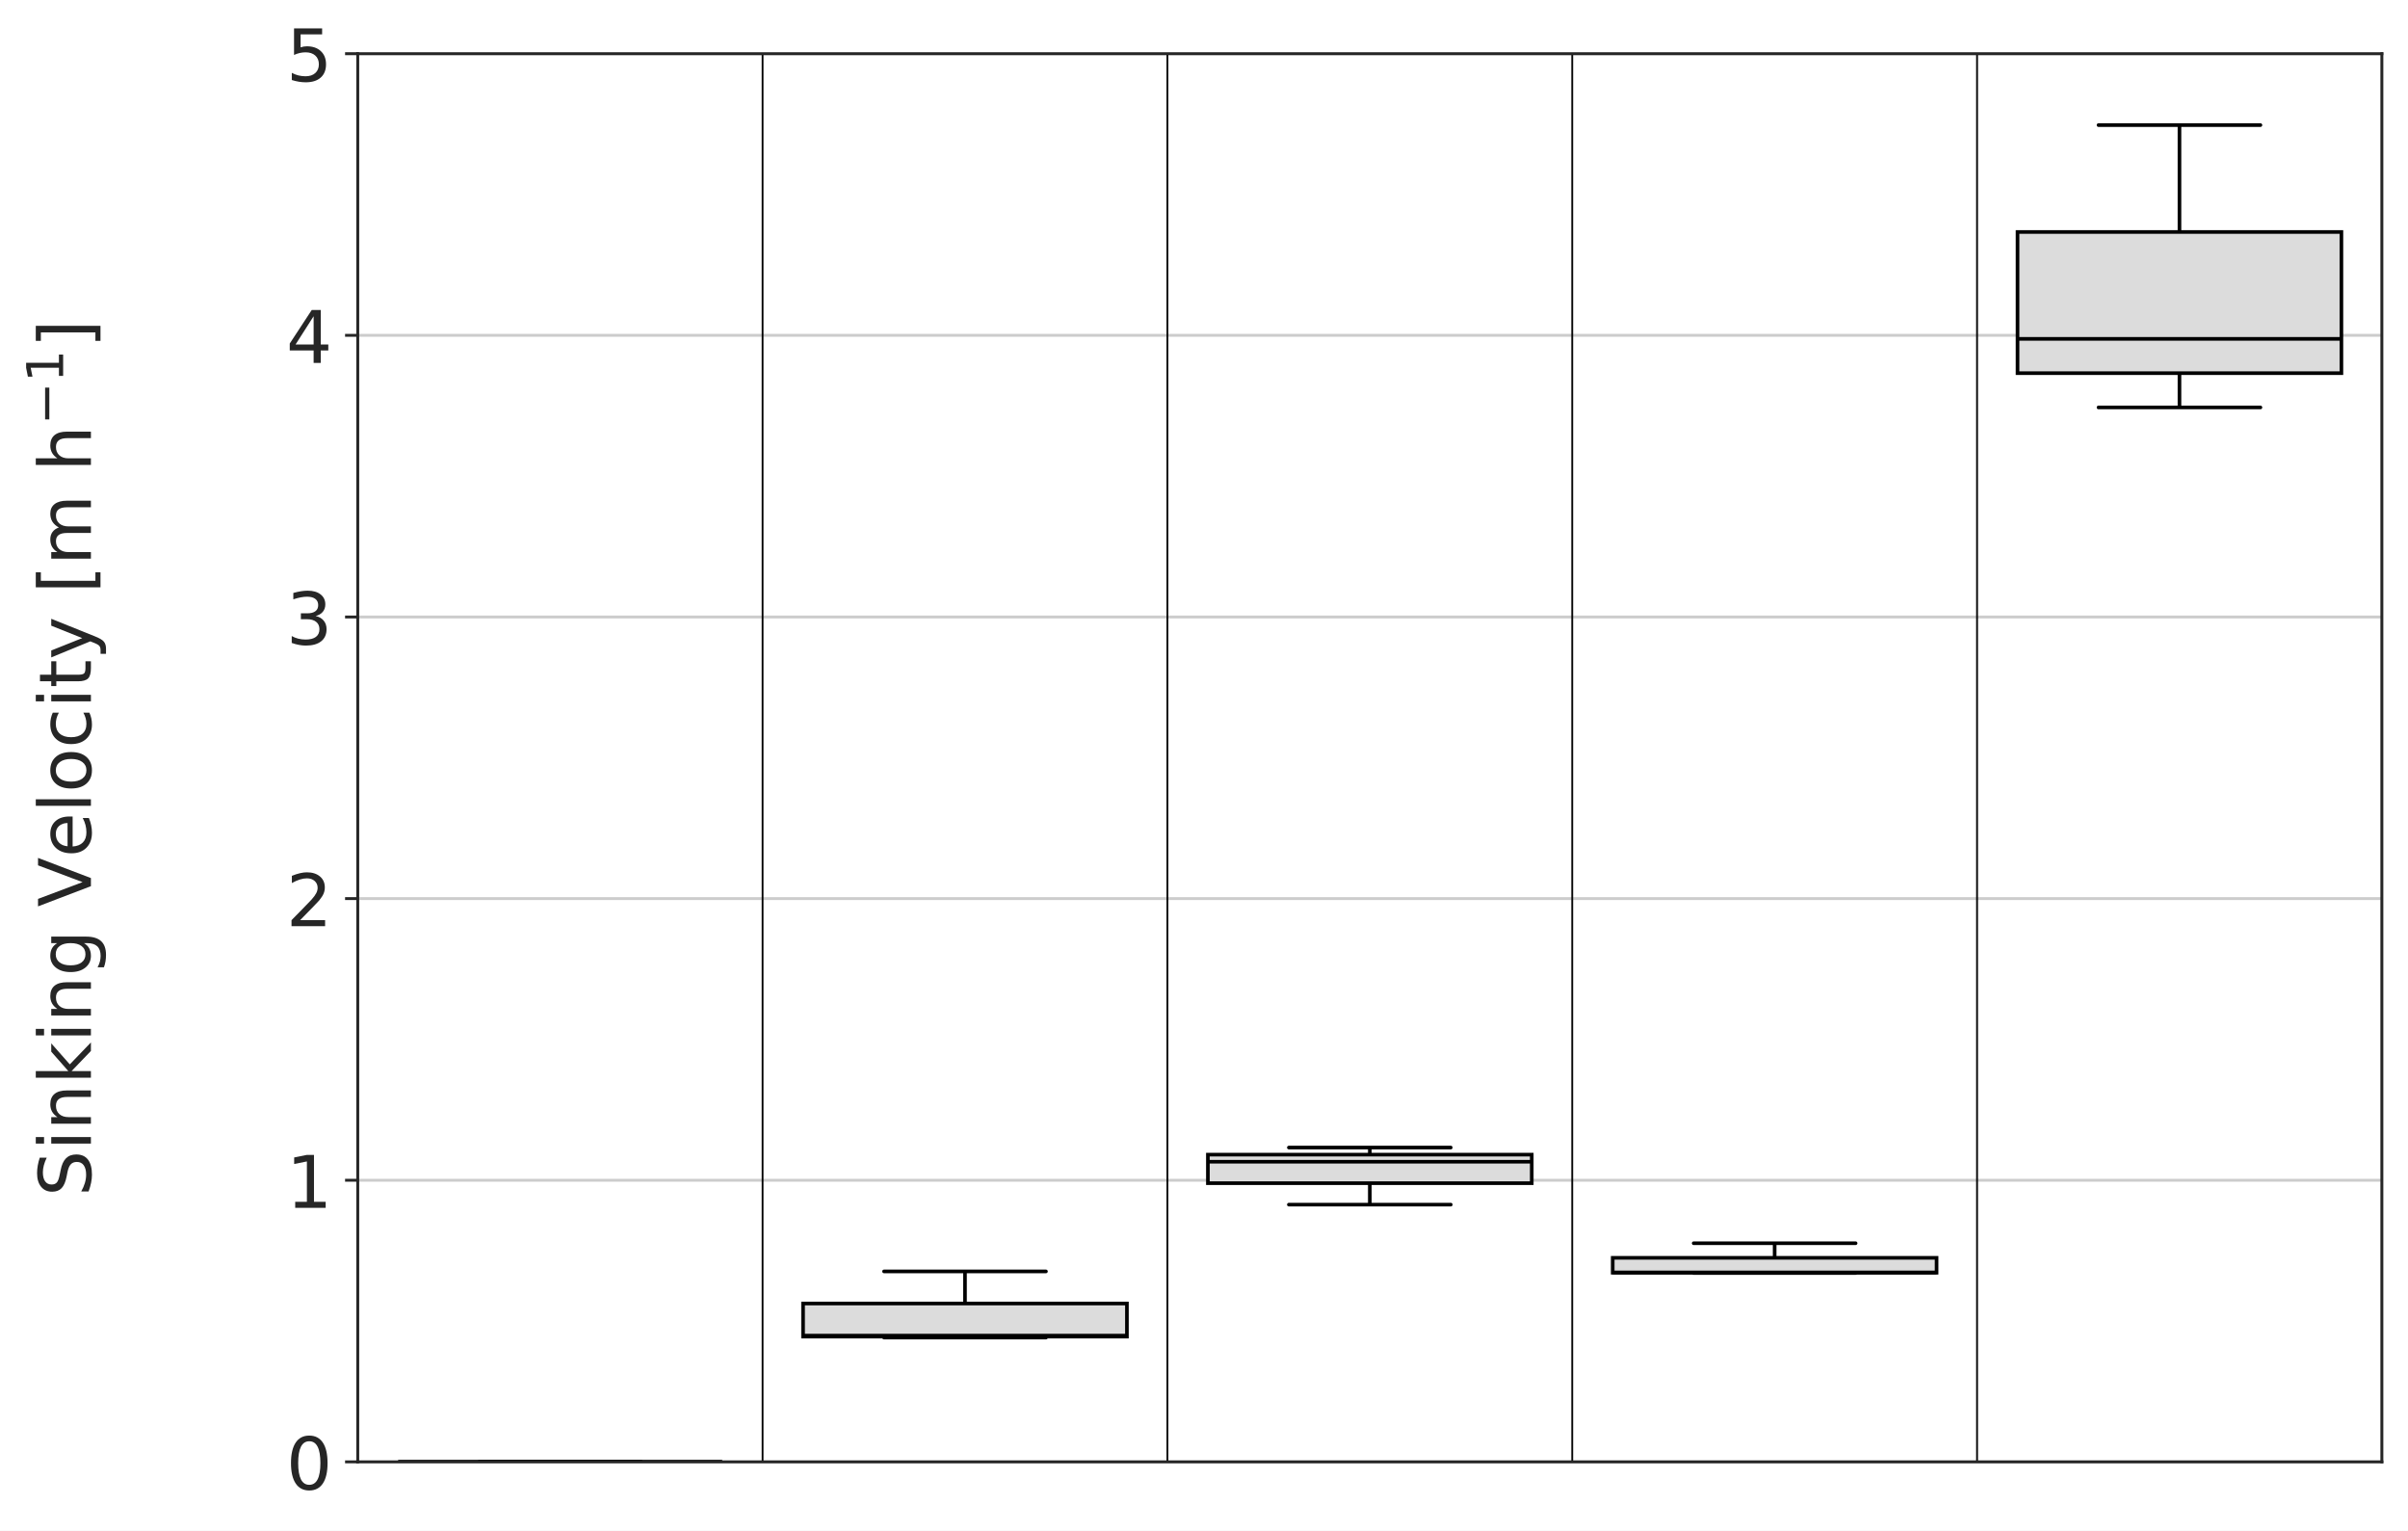
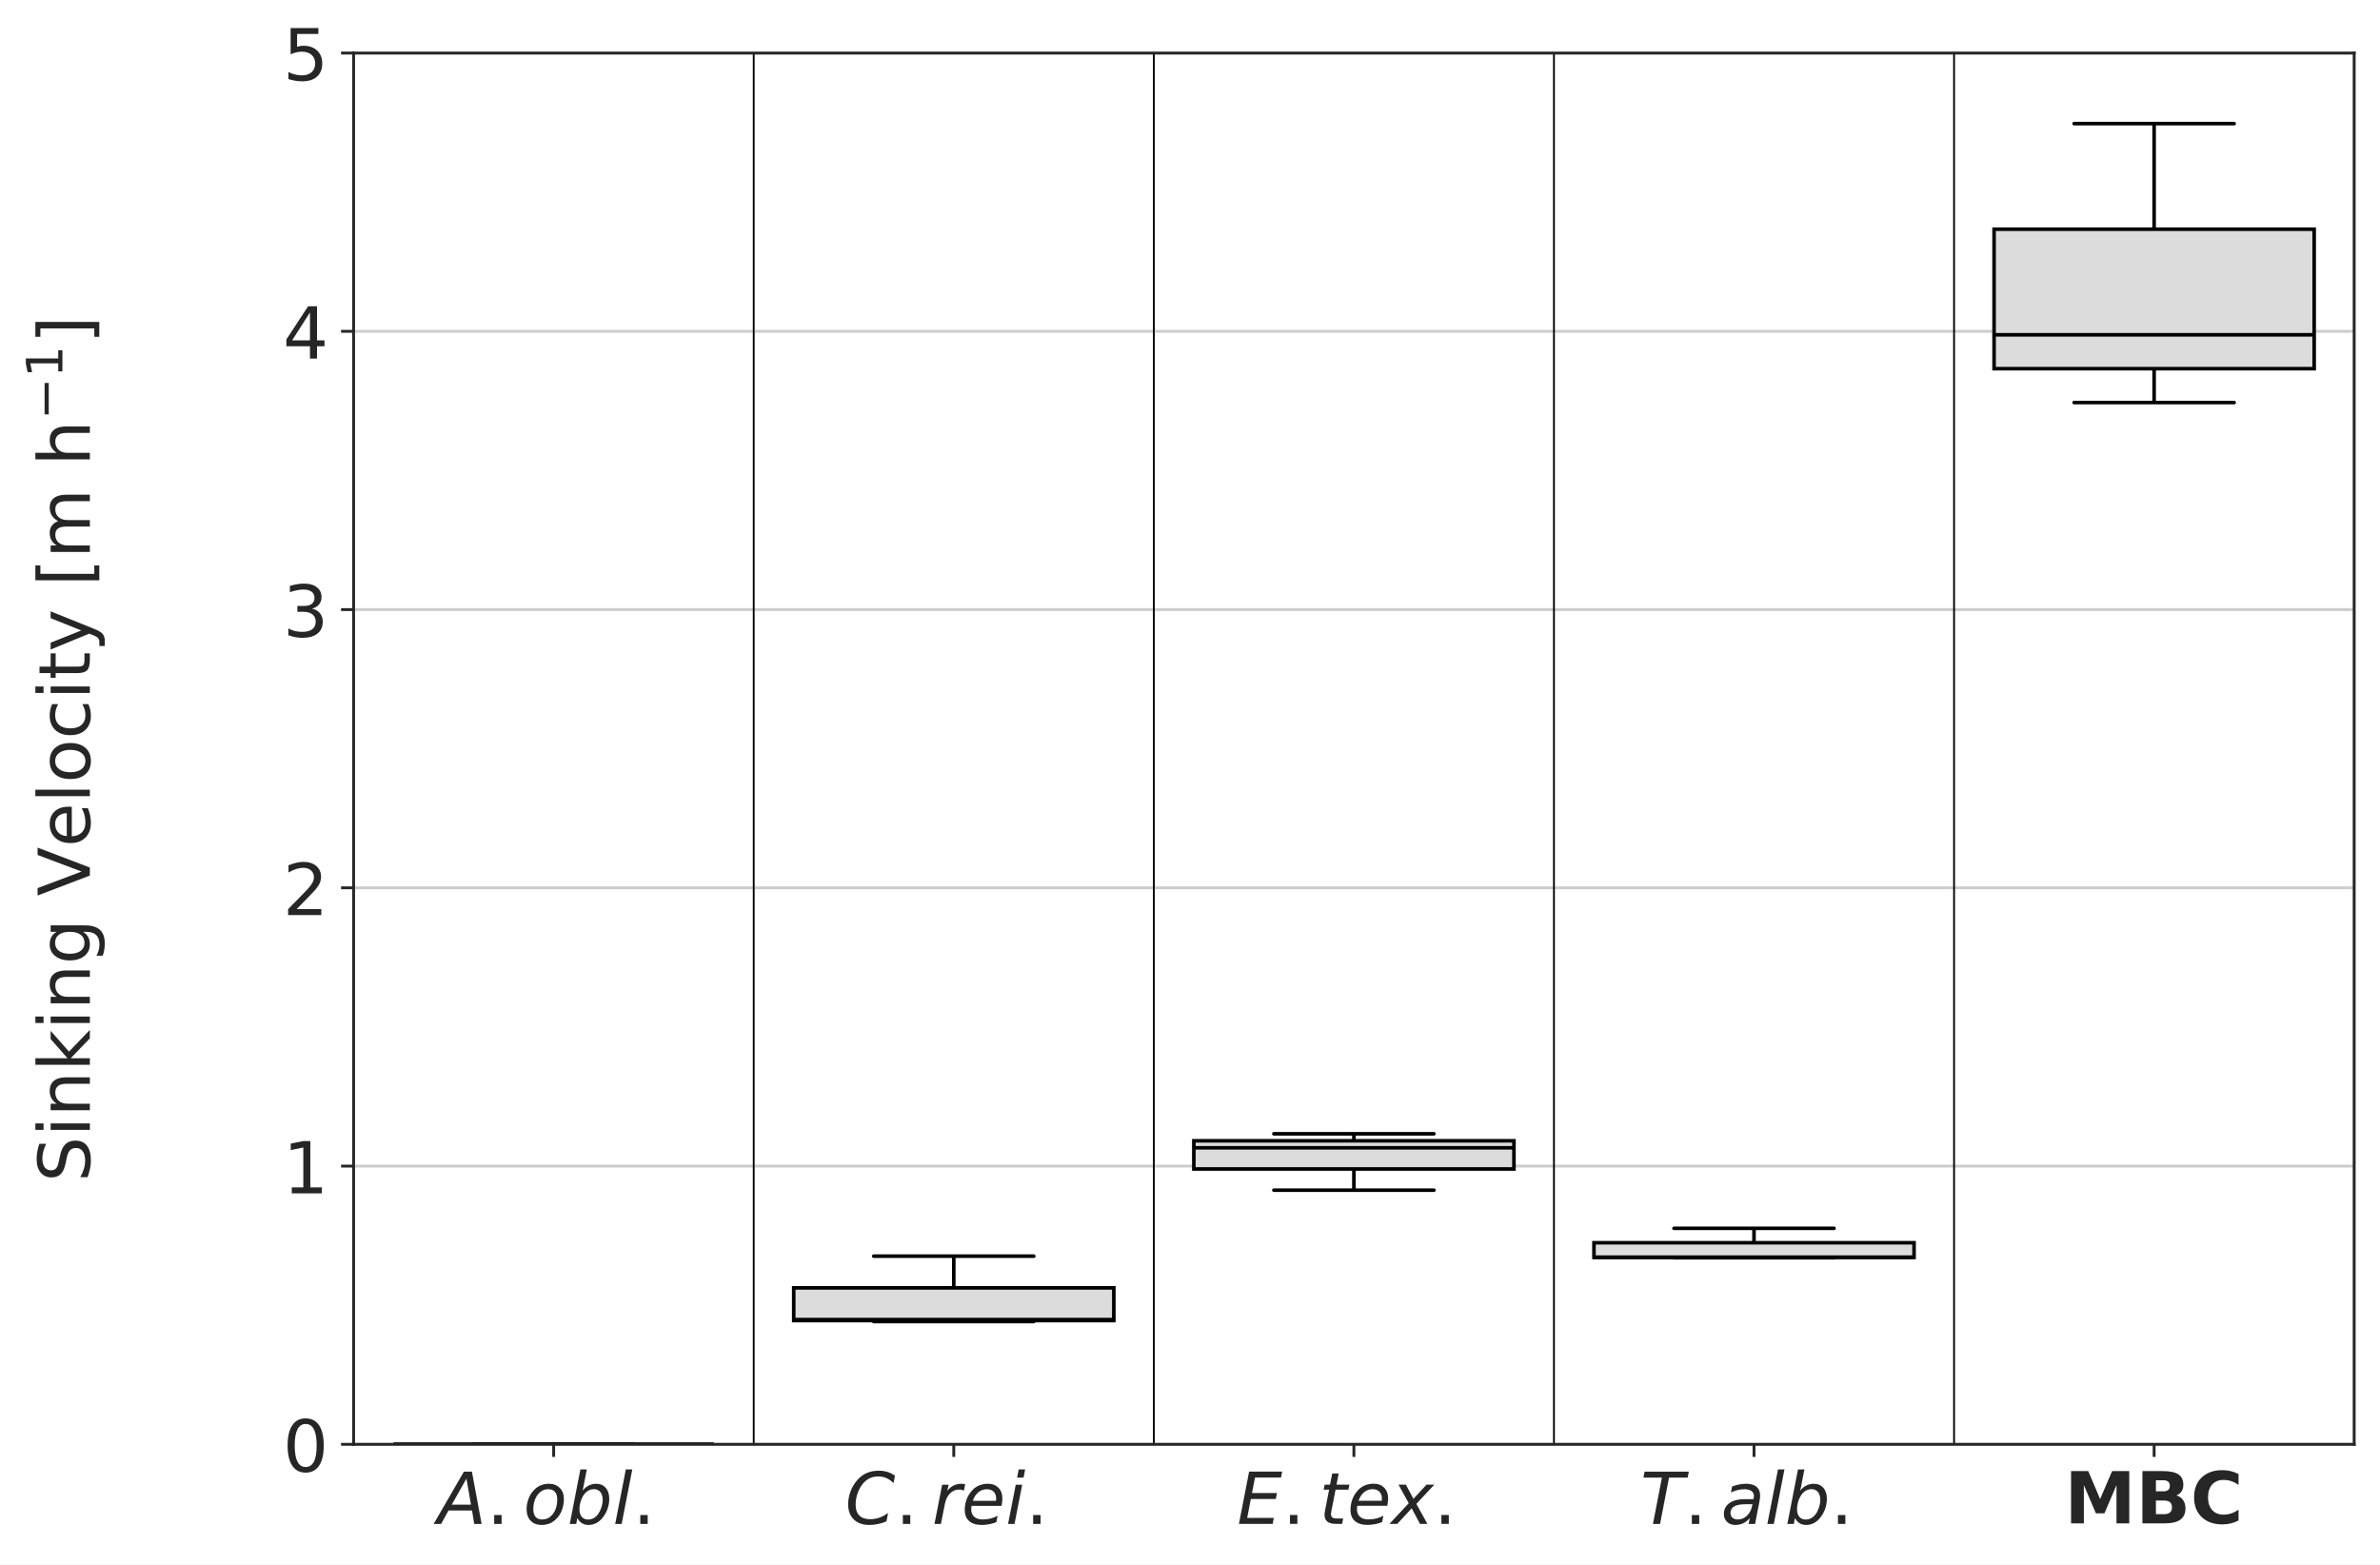
- <svg xmlns="http://www.w3.org/2000/svg" xmlns:xlink="http://www.w3.org/1999/xlink" width="663.825pt" height="421.836pt" viewBox="0 0 663.825 421.836" version="1.1">
+ <svg xmlns="http://www.w3.org/2000/svg" xmlns:xlink="http://www.w3.org/1999/xlink" width="663.825pt" height="436.435pt" viewBox="0 0 663.825 436.435" version="1.1">
  <defs>
    <style type="text/css">*{stroke-linejoin: round; stroke-linecap: butt}</style>
  </defs>
  <g id="figure_1">
    <g id="patch_1">
-       <path d="M 0 421.836  L 663.825 421.836  L 663.825 0  L 0 0  z " style="fill: #ffffff" />
+       <path d="M 0 436.435  L 663.825 436.435  L 663.825 0  L 0 0  z " style="fill: #ffffff" />
    </g>
    <g id="axes_1">
      <g id="patch_2">
        <path d="M 98.625 402.878  L 656.625 402.878  L 656.625 14.798  L 98.625 14.798  z " style="fill: #ffffff" />
      </g>
      <g id="matplotlib.axis_1">
-         <g id="xtick_1" />
-         <g id="xtick_2" />
-         <g id="xtick_3" />
-         <g id="xtick_4" />
-         <g id="xtick_5" />
+         <g id="xtick_1">
+           <g id="line2d_1">
+             <defs>
+               <path id="m4ef306a9b2" d="M 0 0  L 0 3.5  " style="stroke: #262626; stroke-width: 0.8" />
+             </defs>
+             <g>
+               <use xlink:href="#m4ef306a9b2" x="154.425" y="402.878" style="fill: #262626; stroke: #262626; stroke-width: 0.8" />
+             </g>
+           </g>
+           <g id="text_1">
+             <g style="fill: #262626" transform="translate(122.025 425.0753) scale(0.2 -0.2)">
+               <defs>
+                 <path id="DejaVuSans-Oblique-41" d="M 2356 4666  L 3072 4666  L 3938 0  L 3278 0  L 3084 1197  L 984 1197  L 325 0  L -341 0  L 2356 4666  z M 2584 4044  L 1275 1722  L 2988 1722  L 2584 4044  z " transform="scale(0.015625)" />
+                 <path id="DejaVuSans-2e" d="M 684 794  L 1344 794  L 1344 0  L 684 0  L 684 794  z " transform="scale(0.015625)" />
+                 <path id="DejaVuSans-Oblique-6f" d="M 1625 -91  Q 1009 -91 651 289  Q 294 669 294 1325  Q 294 1706 417 2101  Q 541 2497 738 2766  Q 1047 3184 1428 3384  Q 1809 3584 2291 3584  Q 2888 3584 3255 3212  Q 3622 2841 3622 2241  Q 3622 1825 3500 1412  Q 3378 1000 3181 728  Q 2875 309 2494 109  Q 2113 -91 1625 -91  z M 891 1344  Q 891 869 1089 633  Q 1288 397 1691 397  Q 2269 397 2648 901  Q 3028 1406 3028 2181  Q 3028 2634 2825 2865  Q 2622 3097 2228 3097  Q 1903 3097 1650 2945  Q 1397 2794 1197 2484  Q 1050 2253 970 1956  Q 891 1659 891 1344  z " transform="scale(0.015625)" />
+                 <path id="DejaVuSans-Oblique-62" d="M 3169 2138  Q 3169 2591 2961 2847  Q 2753 3103 2388 3103  Q 2122 3103 1889 2973  Q 1656 2844 1484 2597  Q 1303 2338 1198 1995  Q 1094 1653 1094 1313  Q 1094 881 1298 636  Q 1503 391 1863 391  Q 2134 391 2365 517  Q 2597 644 2772 891  Q 2950 1147 3059 1487  Q 3169 1828 3169 2138  z M 1381 2969  Q 1594 3256 1914 3420  Q 2234 3584 2584 3584  Q 3122 3584 3439 3221  Q 3756 2859 3756 2241  Q 3756 1734 3570 1259  Q 3384 784 3041 416  Q 2816 172 2522 40  Q 2228 -91 1906 -91  Q 1566 -91 1316 65  Q 1066 222 909 531  L 806 0  L 231 0  L 1178 4863  L 1753 4863  L 1381 2969  z " transform="scale(0.015625)" />
+                 <path id="DejaVuSans-Oblique-6c" d="M 1172 4863  L 1747 4863  L 800 0  L 225 0  L 1172 4863  z " transform="scale(0.015625)" />
+               </defs>
+               <use xlink:href="#DejaVuSans-Oblique-41" transform="translate(0 0.015625)" />
+               <use xlink:href="#DejaVuSans-2e" transform="translate(68.4082 0.015625)" />
+               <use xlink:href="#DejaVuSans-Oblique-6f" transform="translate(119.6777 0.015625)" />
+               <use xlink:href="#DejaVuSans-Oblique-62" transform="translate(180.8594 0.015625)" />
+               <use xlink:href="#DejaVuSans-Oblique-6c" transform="translate(244.3359 0.015625)" />
+               <use xlink:href="#DejaVuSans-2e" transform="translate(272.1191 0.015625)" />
+             </g>
+           </g>
+         </g>
+         <g id="xtick_2">
+           <g id="line2d_2">
+             <g>
+               <use xlink:href="#m4ef306a9b2" x="266.025" y="402.878" style="fill: #262626; stroke: #262626; stroke-width: 0.8" />
+             </g>
+           </g>
+           <g id="text_2">
+             <g style="fill: #262626" transform="translate(235.725 425.0753) scale(0.2 -0.2)">
+               <defs>
+                 <path id="DejaVuSans-Oblique-43" d="M 4447 4306  L 4319 3641  Q 4019 3944 3683 4091  Q 3347 4238 2956 4238  Q 2422 4238 2017 3981  Q 1613 3725 1319 3200  Q 1131 2863 1032 2486  Q 934 2109 934 1728  Q 934 1091 1264 756  Q 1594 422 2222 422  Q 2656 422 3056 561  Q 3456 700 3834 978  L 3688 231  Q 3316 72 2936 -9  Q 2556 -91 2175 -91  Q 1278 -91 773 396  Q 269 884 269 1753  Q 269 2309 461 2846  Q 653 3384 1013 3828  Q 1394 4300 1883 4525  Q 2372 4750 3022 4750  Q 3422 4750 3780 4639  Q 4138 4528 4447 4306  z " transform="scale(0.015625)" />
+                 <path id="DejaVuSans-Oblique-72" d="M 2853 2969  Q 2766 3016 2653 3041  Q 2541 3066 2413 3066  Q 1953 3066 1609 2717  Q 1266 2369 1153 1784  L 800 0  L 225 0  L 909 3500  L 1484 3500  L 1375 2956  Q 1603 3259 1920 3421  Q 2238 3584 2597 3584  Q 2691 3584 2781 3573  Q 2872 3563 2963 3538  L 2853 2969  z " transform="scale(0.015625)" />
+                 <path id="DejaVuSans-Oblique-65" d="M 3078 2063  Q 3088 2113 3092 2166  Q 3097 2219 3097 2272  Q 3097 2653 2873 2875  Q 2650 3097 2266 3097  Q 1838 3097 1509 2826  Q 1181 2556 1013 2059  L 3078 2063  z M 3578 1613  L 903 1613  Q 884 1494 878 1425  Q 872 1356 872 1306  Q 872 872 1139 634  Q 1406 397 1894 397  Q 2269 397 2603 481  Q 2938 566 3225 728  L 3116 159  Q 2806 34 2476 -28  Q 2147 -91 1806 -91  Q 1078 -91 686 257  Q 294 606 294 1247  Q 294 1794 489 2264  Q 684 2734 1063 3103  Q 1306 3334 1642 3459  Q 1978 3584 2356 3584  Q 2950 3584 3301 3228  Q 3653 2872 3653 2272  Q 3653 2128 3634 1964  Q 3616 1800 3578 1613  z " transform="scale(0.015625)" />
+                 <path id="DejaVuSans-Oblique-69" d="M 1172 4863  L 1747 4863  L 1606 4134  L 1031 4134  L 1172 4863  z M 909 3500  L 1484 3500  L 800 0  L 225 0  L 909 3500  z " transform="scale(0.015625)" />
+               </defs>
+               <use xlink:href="#DejaVuSans-Oblique-43" transform="translate(0 0.015625)" />
+               <use xlink:href="#DejaVuSans-2e" transform="translate(69.82422 0.015625)" />
+               <use xlink:href="#DejaVuSans-Oblique-72" transform="translate(121.0938 0.015625)" />
+               <use xlink:href="#DejaVuSans-Oblique-65" transform="translate(162.207 0.015625)" />
+               <use xlink:href="#DejaVuSans-Oblique-69" transform="translate(223.7305 0.015625)" />
+               <use xlink:href="#DejaVuSans-2e" transform="translate(251.5137 0.015625)" />
+             </g>
+           </g>
+         </g>
+         <g id="xtick_3">
+           <g id="line2d_3">
+             <g>
+               <use xlink:href="#m4ef306a9b2" x="377.625" y="402.878" style="fill: #262626; stroke: #262626; stroke-width: 0.8" />
+             </g>
+           </g>
+           <g id="text_3">
+             <g style="fill: #262626" transform="translate(345.025 425.0753) scale(0.2 -0.2)">
+               <defs>
+                 <path id="DejaVuSans-Oblique-45" d="M 1081 4666  L 4031 4666  L 3928 4134  L 1606 4134  L 1338 2753  L 3566 2753  L 3463 2222  L 1234 2222  L 909 531  L 3284 531  L 3181 0  L 172 0  L 1081 4666  z " transform="scale(0.015625)" />
+                 <path id="DejaVuSans-Oblique-74" d="M 2706 3500  L 2619 3053  L 1472 3053  L 1100 1153  Q 1081 1047 1072 975  Q 1063 903 1063 863  Q 1063 663 1183 572  Q 1303 481 1569 481  L 2150 481  L 2053 0  L 1503 0  Q 991 0 739 200  Q 488 400 488 806  Q 488 878 497 964  Q 506 1050 525 1153  L 897 3053  L 409 3053  L 500 3500  L 978 3500  L 1172 4494  L 1747 4494  L 1556 3500  L 2706 3500  z " transform="scale(0.015625)" />
+                 <path id="DejaVuSans-Oblique-78" d="M 3841 3500  L 2234 1784  L 3219 0  L 2559 0  L 1819 1388  L 531 0  L -166 0  L 1556 1844  L 641 3500  L 1300 3500  L 1972 2234  L 3144 3500  L 3841 3500  z " transform="scale(0.015625)" />
+               </defs>
+               <use xlink:href="#DejaVuSans-Oblique-45" transform="translate(0 0.09375)" />
+               <use xlink:href="#DejaVuSans-2e" transform="translate(63.18359 0.09375)" />
+               <use xlink:href="#DejaVuSans-Oblique-74" transform="translate(114.4531 0.09375)" />
+               <use xlink:href="#DejaVuSans-Oblique-65" transform="translate(153.6621 0.09375)" />
+               <use xlink:href="#DejaVuSans-Oblique-78" transform="translate(215.1855 0.09375)" />
+               <use xlink:href="#DejaVuSans-2e" transform="translate(274.3652 0.09375)" />
+             </g>
+           </g>
+         </g>
+         <g id="xtick_4">
+           <g id="line2d_4">
+             <g>
+               <use xlink:href="#m4ef306a9b2" x="489.225" y="402.878" style="fill: #262626; stroke: #262626; stroke-width: 0.8" />
+             </g>
+           </g>
+           <g id="text_4">
+             <g style="fill: #262626" transform="translate(457.525 425.0753) scale(0.2 -0.2)">
+               <defs>
+                 <path id="DejaVuSans-Oblique-54" d="M 378 4666  L 4325 4666  L 4225 4134  L 2559 4134  L 1759 0  L 1125 0  L 1925 4134  L 275 4134  L 378 4666  z " transform="scale(0.015625)" />
+                 <path id="DejaVuSans-Oblique-61" d="M 3438 1997  L 3047 0  L 2472 0  L 2578 531  Q 2325 219 2001 64  Q 1678 -91 1281 -91  Q 834 -91 548 182  Q 263 456 263 884  Q 263 1497 752 1853  Q 1241 2209 2100 2209  L 2900 2209  L 2931 2363  Q 2938 2388 2941 2417  Q 2944 2447 2944 2509  Q 2944 2788 2717 2942  Q 2491 3097 2081 3097  Q 1800 3097 1504 3025  Q 1209 2953 897 2809  L 997 3341  Q 1322 3463 1633 3523  Q 1944 3584 2234 3584  Q 2853 3584 3176 3315  Q 3500 3047 3500 2534  Q 3500 2431 3484 2292  Q 3469 2153 3438 1997  z M 2816 1759  L 2241 1759  Q 1534 1759 1195 1570  Q 856 1381 856 984  Q 856 709 1029 553  Q 1203 397 1509 397  Q 1978 397 2328 733  Q 2678 1069 2791 1631  L 2816 1759  z " transform="scale(0.015625)" />
+               </defs>
+               <use xlink:href="#DejaVuSans-Oblique-54" transform="translate(0 0.015625)" />
+               <use xlink:href="#DejaVuSans-2e" transform="translate(61.08398 0.015625)" />
+               <use xlink:href="#DejaVuSans-Oblique-61" transform="translate(112.3535 0.015625)" />
+               <use xlink:href="#DejaVuSans-Oblique-6c" transform="translate(173.6328 0.015625)" />
+               <use xlink:href="#DejaVuSans-Oblique-62" transform="translate(201.416 0.015625)" />
+               <use xlink:href="#DejaVuSans-2e" transform="translate(264.8926 0.015625)" />
+             </g>
+           </g>
+         </g>
+         <g id="xtick_5">
+           <g id="line2d_5">
+             <g>
+               <use xlink:href="#m4ef306a9b2" x="600.825" y="402.878" style="fill: #262626; stroke: #262626; stroke-width: 0.8" />
+             </g>
+           </g>
+           <g id="text_5">
+             <g style="fill: #262626" transform="translate(575.825 425.0753) scale(0.2 -0.2)">
+               <defs>
+                 <path id="DejaVuSans-Bold-4d" d="M 588 4666  L 2119 4666  L 3181 2169  L 4250 4666  L 5778 4666  L 5778 0  L 4641 0  L 4641 3413  L 3566 897  L 2803 897  L 1728 3413  L 1728 0  L 588 0  L 588 4666  z " transform="scale(0.015625)" />
+                 <path id="DejaVuSans-Bold-42" d="M 2456 2859  Q 2741 2859 2887 2984  Q 3034 3109 3034 3353  Q 3034 3594 2887 3720  Q 2741 3847 2456 3847  L 1791 3847  L 1791 2859  L 2456 2859  z M 2497 819  Q 2859 819 3042 972  Q 3225 1125 3225 1434  Q 3225 1738 3044 1889  Q 2863 2041 2497 2041  L 1791 2041  L 1791 819  L 2497 819  z M 3616 2497  Q 4003 2384 4215 2081  Q 4428 1778 4428 1338  Q 4428 663 3972 331  Q 3516 0 2584 0  L 588 0  L 588 4666  L 2394 4666  Q 3366 4666 3802 4372  Q 4238 4078 4238 3431  Q 4238 3091 4078 2852  Q 3919 2613 3616 2497  z " transform="scale(0.015625)" />
+                 <path id="DejaVuSans-Bold-43" d="M 4288 256  Q 3956 84 3597 -3  Q 3238 -91 2847 -91  Q 1681 -91 1000 561  Q 319 1213 319 2328  Q 319 3447 1000 4098  Q 1681 4750 2847 4750  Q 3238 4750 3597 4662  Q 3956 4575 4288 4403  L 4288 3438  Q 3953 3666 3628 3772  Q 3303 3878 2944 3878  Q 2300 3878 1931 3465  Q 1563 3053 1563 2328  Q 1563 1606 1931 1193  Q 2300 781 2944 781  Q 3303 781 3628 887  Q 3953 994 4288 1222  L 4288 256  z " transform="scale(0.015625)" />
+               </defs>
+               <use xlink:href="#DejaVuSans-Bold-4d" transform="translate(0 0.78125)" />
+               <use xlink:href="#DejaVuSans-Bold-42" transform="translate(99.51172 0.78125)" />
+               <use xlink:href="#DejaVuSans-Bold-43" transform="translate(175.7324 0.78125)" />
+             </g>
+           </g>
+         </g>
      </g>
      <g id="matplotlib.axis_2">
        <g id="ytick_1">
-           <g id="line2d_1">
-             <path d="M 98.625 402.878  L 656.625 402.878  " clip-path="url(#pd12aa55564)" style="fill: none; stroke: #cccccc; stroke-width: 0.8; stroke-linecap: round" />
-           </g>
-           <g id="line2d_2">
+           <g id="line2d_6">
+             <path d="M 98.625 402.878  L 656.625 402.878  " clip-path="url(#p816f295d10)" style="fill: none; stroke: #cccccc; stroke-width: 0.8; stroke-linecap: round" />
+           </g>
+           <g id="line2d_7">
            <defs>
-               <path id="md10d1229d0" d="M 0 0  L -3.5 0  " style="stroke: #262626; stroke-width: 0.8" />
+               <path id="m860e51cdd3" d="M 0 0  L -3.5 0  " style="stroke: #262626; stroke-width: 0.8" />
            </defs>
            <g>
-               <use xlink:href="#md10d1229d0" x="98.625" y="402.878" style="fill: #262626; stroke: #262626; stroke-width: 0.8" />
-             </g>
-           </g>
-           <g id="text_1">
+               <use xlink:href="#m860e51cdd3" x="98.625" y="402.878" style="fill: #262626; stroke: #262626; stroke-width: 0.8" />
+             </g>
+           </g>
+           <g id="text_6">
            <g style="fill: #262626" transform="translate(78.9 410.4769) scale(0.2 -0.2)">
              <defs>
                <path id="DejaVuSans-30" d="M 2034 4250  Q 1547 4250 1301 3770  Q 1056 3291 1056 2328  Q 1056 1369 1301 889  Q 1547 409 2034 409  Q 2525 409 2770 889  Q 3016 1369 3016 2328  Q 3016 3291 2770 3770  Q 2525 4250 2034 4250  z M 2034 4750  Q 2819 4750 3233 4129  Q 3647 3509 3647 2328  Q 3647 1150 3233 529  Q 2819 -91 2034 -91  Q 1250 -91 836 529  Q 422 1150 422 2328  Q 422 3509 836 4129  Q 1250 4750 2034 4750  z " transform="scale(0.015625)" />
              </defs>
              <use xlink:href="#DejaVuSans-30" />
            </g>
          </g>
        </g>
        <g id="ytick_2">
-           <g id="line2d_3">
-             <path d="M 98.625 325.262  L 656.625 325.262  " clip-path="url(#pd12aa55564)" style="fill: none; stroke: #cccccc; stroke-width: 0.8; stroke-linecap: round" />
-           </g>
-           <g id="line2d_4">
-             <g>
-               <use xlink:href="#md10d1229d0" x="98.625" y="325.262" style="fill: #262626; stroke: #262626; stroke-width: 0.8" />
-             </g>
-           </g>
-           <g id="text_2">
+           <g id="line2d_8">
+             <path d="M 98.625 325.262  L 656.625 325.262  " clip-path="url(#p816f295d10)" style="fill: none; stroke: #cccccc; stroke-width: 0.8; stroke-linecap: round" />
+           </g>
+           <g id="line2d_9">
+             <g>
+               <use xlink:href="#m860e51cdd3" x="98.625" y="325.262" style="fill: #262626; stroke: #262626; stroke-width: 0.8" />
+             </g>
+           </g>
+           <g id="text_7">
            <g style="fill: #262626" transform="translate(78.9 332.8609) scale(0.2 -0.2)">
              <defs>
                <path id="DejaVuSans-31" d="M 794 531  L 1825 531  L 1825 4091  L 703 3866  L 703 4441  L 1819 4666  L 2450 4666  L 2450 531  L 3481 531  L 3481 0  L 794 0  L 794 531  z " transform="scale(0.015625)" />
              </defs>
              <use xlink:href="#DejaVuSans-31" />
            </g>
          </g>
        </g>
        <g id="ytick_3">
-           <g id="line2d_5">
-             <path d="M 98.625 247.646  L 656.625 247.646  " clip-path="url(#pd12aa55564)" style="fill: none; stroke: #cccccc; stroke-width: 0.8; stroke-linecap: round" />
-           </g>
-           <g id="line2d_6">
-             <g>
-               <use xlink:href="#md10d1229d0" x="98.625" y="247.646" style="fill: #262626; stroke: #262626; stroke-width: 0.8" />
-             </g>
-           </g>
-           <g id="text_3">
+           <g id="line2d_10">
+             <path d="M 98.625 247.646  L 656.625 247.646  " clip-path="url(#p816f295d10)" style="fill: none; stroke: #cccccc; stroke-width: 0.8; stroke-linecap: round" />
+           </g>
+           <g id="line2d_11">
+             <g>
+               <use xlink:href="#m860e51cdd3" x="98.625" y="247.646" style="fill: #262626; stroke: #262626; stroke-width: 0.8" />
+             </g>
+           </g>
+           <g id="text_8">
            <g style="fill: #262626" transform="translate(78.9 255.2449) scale(0.2 -0.2)">
              <defs>
                <path id="DejaVuSans-32" d="M 1228 531  L 3431 531  L 3431 0  L 469 0  L 469 531  Q 828 903 1448 1529  Q 2069 2156 2228 2338  Q 2531 2678 2651 2914  Q 2772 3150 2772 3378  Q 2772 3750 2511 3984  Q 2250 4219 1831 4219  Q 1534 4219 1204 4116  Q 875 4013 500 3803  L 500 4441  Q 881 4594 1212 4672  Q 1544 4750 1819 4750  Q 2544 4750 2975 4387  Q 3406 4025 3406 3419  Q 3406 3131 3298 2873  Q 3191 2616 2906 2266  Q 2828 2175 2409 1742  Q 1991 1309 1228 531  z " transform="scale(0.015625)" />
              </defs>
              <use xlink:href="#DejaVuSans-32" />
            </g>
          </g>
        </g>
        <g id="ytick_4">
-           <g id="line2d_7">
-             <path d="M 98.625 170.03  L 656.625 170.03  " clip-path="url(#pd12aa55564)" style="fill: none; stroke: #cccccc; stroke-width: 0.8; stroke-linecap: round" />
-           </g>
-           <g id="line2d_8">
-             <g>
-               <use xlink:href="#md10d1229d0" x="98.625" y="170.03" style="fill: #262626; stroke: #262626; stroke-width: 0.8" />
-             </g>
-           </g>
-           <g id="text_4">
+           <g id="line2d_12">
+             <path d="M 98.625 170.03  L 656.625 170.03  " clip-path="url(#p816f295d10)" style="fill: none; stroke: #cccccc; stroke-width: 0.8; stroke-linecap: round" />
+           </g>
+           <g id="line2d_13">
+             <g>
+               <use xlink:href="#m860e51cdd3" x="98.625" y="170.03" style="fill: #262626; stroke: #262626; stroke-width: 0.8" />
+             </g>
+           </g>
+           <g id="text_9">
            <g style="fill: #262626" transform="translate(78.9 177.6289) scale(0.2 -0.2)">
              <defs>
                <path id="DejaVuSans-33" d="M 2597 2516  Q 3050 2419 3304 2112  Q 3559 1806 3559 1356  Q 3559 666 3084 287  Q 2609 -91 1734 -91  Q 1441 -91 1130 -33  Q 819 25 488 141  L 488 750  Q 750 597 1062 519  Q 1375 441 1716 441  Q 2309 441 2620 675  Q 2931 909 2931 1356  Q 2931 1769 2642 2001  Q 2353 2234 1838 2234  L 1294 2234  L 1294 2753  L 1863 2753  Q 2328 2753 2575 2939  Q 2822 3125 2822 3475  Q 2822 3834 2567 4026  Q 2313 4219 1838 4219  Q 1578 4219 1281 4162  Q 984 4106 628 3988  L 628 4550  Q 988 4650 1302 4700  Q 1616 4750 1894 4750  Q 2613 4750 3031 4423  Q 3450 4097 3450 3541  Q 3450 3153 3228 2886  Q 3006 2619 2597 2516  z " transform="scale(0.015625)" />
              </defs>
              <use xlink:href="#DejaVuSans-33" />
            </g>
          </g>
        </g>
        <g id="ytick_5">
-           <g id="line2d_9">
-             <path d="M 98.625 92.414  L 656.625 92.414  " clip-path="url(#pd12aa55564)" style="fill: none; stroke: #cccccc; stroke-width: 0.8; stroke-linecap: round" />
-           </g>
-           <g id="line2d_10">
-             <g>
-               <use xlink:href="#md10d1229d0" x="98.625" y="92.414" style="fill: #262626; stroke: #262626; stroke-width: 0.8" />
-             </g>
-           </g>
-           <g id="text_5">
+           <g id="line2d_14">
+             <path d="M 98.625 92.414  L 656.625 92.414  " clip-path="url(#p816f295d10)" style="fill: none; stroke: #cccccc; stroke-width: 0.8; stroke-linecap: round" />
+           </g>
+           <g id="line2d_15">
+             <g>
+               <use xlink:href="#m860e51cdd3" x="98.625" y="92.414" style="fill: #262626; stroke: #262626; stroke-width: 0.8" />
+             </g>
+           </g>
+           <g id="text_10">
            <g style="fill: #262626" transform="translate(78.9 100.0129) scale(0.2 -0.2)">
              <defs>
                <path id="DejaVuSans-34" d="M 2419 4116  L 825 1625  L 2419 1625  L 2419 4116  z M 2253 4666  L 3047 4666  L 3047 1625  L 3713 1625  L 3713 1100  L 3047 1100  L 3047 0  L 2419 0  L 2419 1100  L 313 1100  L 313 1709  L 2253 4666  z " transform="scale(0.015625)" />
              </defs>
              <use xlink:href="#DejaVuSans-34" />
            </g>
          </g>
        </g>
        <g id="ytick_6">
-           <g id="line2d_11">
-             <path d="M 98.625 14.798  L 656.625 14.798  " clip-path="url(#pd12aa55564)" style="fill: none; stroke: #cccccc; stroke-width: 0.8; stroke-linecap: round" />
-           </g>
-           <g id="line2d_12">
-             <g>
-               <use xlink:href="#md10d1229d0" x="98.625" y="14.798" style="fill: #262626; stroke: #262626; stroke-width: 0.8" />
-             </g>
-           </g>
-           <g id="text_6">
+           <g id="line2d_16">
+             <path d="M 98.625 14.798  L 656.625 14.798  " clip-path="url(#p816f295d10)" style="fill: none; stroke: #cccccc; stroke-width: 0.8; stroke-linecap: round" />
+           </g>
+           <g id="line2d_17">
+             <g>
+               <use xlink:href="#m860e51cdd3" x="98.625" y="14.798" style="fill: #262626; stroke: #262626; stroke-width: 0.8" />
+             </g>
+           </g>
+           <g id="text_11">
            <g style="fill: #262626" transform="translate(78.9 22.39688) scale(0.2 -0.2)">
              <defs>
                <path id="DejaVuSans-35" d="M 691 4666  L 3169 4666  L 3169 4134  L 1269 4134  L 1269 2991  Q 1406 3038 1543 3061  Q 1681 3084 1819 3084  Q 2600 3084 3056 2656  Q 3513 2228 3513 1497  Q 3513 744 3044 326  Q 2575 -91 1722 -91  Q 1428 -91 1123 -41  Q 819 9 494 109  L 494 744  Q 775 591 1075 516  Q 1375 441 1709 441  Q 2250 441 2565 725  Q 2881 1009 2881 1497  Q 2881 1984 2565 2268  Q 2250 2553 1709 2553  Q 1456 2553 1204 2497  Q 953 2441 691 2322  L 691 4666  z " transform="scale(0.015625)" />
              </defs>
              <use xlink:href="#DejaVuSans-35" />
            </g>
          </g>
        </g>
-         <g id="text_7">
+         <g id="text_12">
          <g style="fill: #262626" transform="translate(25.2 329.7384) rotate(-90) scale(0.2 -0.2)">
            <defs>
              <path id="DejaVuSans-53" d="M 3425 4513  L 3425 3897  Q 3066 4069 2747 4153  Q 2428 4238 2131 4238  Q 1616 4238 1336 4038  Q 1056 3838 1056 3469  Q 1056 3159 1242 3001  Q 1428 2844 1947 2747  L 2328 2669  Q 3034 2534 3370 2195  Q 3706 1856 3706 1288  Q 3706 609 3251 259  Q 2797 -91 1919 -91  Q 1588 -91 1214 -16  Q 841 59 441 206  L 441 856  Q 825 641 1194 531  Q 1563 422 1919 422  Q 2459 422 2753 634  Q 3047 847 3047 1241  Q 3047 1584 2836 1778  Q 2625 1972 2144 2069  L 1759 2144  Q 1053 2284 737 2584  Q 422 2884 422 3419  Q 422 4038 858 4394  Q 1294 4750 2059 4750  Q 2388 4750 2728 4690  Q 3069 4631 3425 4513  z " transform="scale(0.015625)" />
              <path id="DejaVuSans-69" d="M 603 3500  L 1178 3500  L 1178 0  L 603 0  L 603 3500  z M 603 4863  L 1178 4863  L 1178 4134  L 603 4134  L 603 4863  z " transform="scale(0.015625)" />
              <path id="DejaVuSans-6e" d="M 3513 2113  L 3513 0  L 2938 0  L 2938 2094  Q 2938 2591 2744 2837  Q 2550 3084 2163 3084  Q 1697 3084 1428 2787  Q 1159 2491 1159 1978  L 1159 0  L 581 0  L 581 3500  L 1159 3500  L 1159 2956  Q 1366 3272 1645 3428  Q 1925 3584 2291 3584  Q 2894 3584 3203 3211  Q 3513 2838 3513 2113  z " transform="scale(0.015625)" />
              <path id="DejaVuSans-6b" d="M 581 4863  L 1159 4863  L 1159 1991  L 2875 3500  L 3609 3500  L 1753 1863  L 3688 0  L 2938 0  L 1159 1709  L 1159 0  L 581 0  L 581 4863  z " transform="scale(0.015625)" />
              <path id="DejaVuSans-67" d="M 2906 1791  Q 2906 2416 2648 2759  Q 2391 3103 1925 3103  Q 1463 3103 1205 2759  Q 947 2416 947 1791  Q 947 1169 1205 825  Q 1463 481 1925 481  Q 2391 481 2648 825  Q 2906 1169 2906 1791  z M 3481 434  Q 3481 -459 3084 -895  Q 2688 -1331 1869 -1331  Q 1566 -1331 1297 -1286  Q 1028 -1241 775 -1147  L 775 -588  Q 1028 -725 1275 -790  Q 1522 -856 1778 -856  Q 2344 -856 2625 -561  Q 2906 -266 2906 331  L 2906 616  Q 2728 306 2450 153  Q 2172 0 1784 0  Q 1141 0 747 490  Q 353 981 353 1791  Q 353 2603 747 3093  Q 1141 3584 1784 3584  Q 2172 3584 2450 3431  Q 2728 3278 2906 2969  L 2906 3500  L 3481 3500  L 3481 434  z " transform="scale(0.015625)" />
              <path id="DejaVuSans-20" transform="scale(0.015625)" />
              <path id="DejaVuSans-56" d="M 1831 0  L 50 4666  L 709 4666  L 2188 738  L 3669 4666  L 4325 4666  L 2547 0  L 1831 0  z " transform="scale(0.015625)" />
              <path id="DejaVuSans-65" d="M 3597 1894  L 3597 1613  L 953 1613  Q 991 1019 1311 708  Q 1631 397 2203 397  Q 2534 397 2845 478  Q 3156 559 3463 722  L 3463 178  Q 3153 47 2828 -22  Q 2503 -91 2169 -91  Q 1331 -91 842 396  Q 353 884 353 1716  Q 353 2575 817 3079  Q 1281 3584 2069 3584  Q 2775 3584 3186 3129  Q 3597 2675 3597 1894  z M 3022 2063  Q 3016 2534 2758 2815  Q 2500 3097 2075 3097  Q 1594 3097 1305 2825  Q 1016 2553 972 2059  L 3022 2063  z " transform="scale(0.015625)" />
              <path id="DejaVuSans-6c" d="M 603 4863  L 1178 4863  L 1178 0  L 603 0  L 603 4863  z " transform="scale(0.015625)" />
              <path id="DejaVuSans-6f" d="M 1959 3097  Q 1497 3097 1228 2736  Q 959 2375 959 1747  Q 959 1119 1226 758  Q 1494 397 1959 397  Q 2419 397 2687 759  Q 2956 1122 2956 1747  Q 2956 2369 2687 2733  Q 2419 3097 1959 3097  z M 1959 3584  Q 2709 3584 3137 3096  Q 3566 2609 3566 1747  Q 3566 888 3137 398  Q 2709 -91 1959 -91  Q 1206 -91 779 398  Q 353 888 353 1747  Q 353 2609 779 3096  Q 1206 3584 1959 3584  z " transform="scale(0.015625)" />
              <path id="DejaVuSans-63" d="M 3122 3366  L 3122 2828  Q 2878 2963 2633 3030  Q 2388 3097 2138 3097  Q 1578 3097 1268 2742  Q 959 2388 959 1747  Q 959 1106 1268 751  Q 1578 397 2138 397  Q 2388 397 2633 464  Q 2878 531 3122 666  L 3122 134  Q 2881 22 2623 -34  Q 2366 -91 2075 -91  Q 1284 -91 818 406  Q 353 903 353 1747  Q 353 2603 823 3093  Q 1294 3584 2113 3584  Q 2378 3584 2631 3529  Q 2884 3475 3122 3366  z " transform="scale(0.015625)" />
              <path id="DejaVuSans-74" d="M 1172 4494  L 1172 3500  L 2356 3500  L 2356 3053  L 1172 3053  L 1172 1153  Q 1172 725 1289 603  Q 1406 481 1766 481  L 2356 481  L 2356 0  L 1766 0  Q 1100 0 847 248  Q 594 497 594 1153  L 594 3053  L 172 3053  L 172 3500  L 594 3500  L 594 4494  L 1172 4494  z " transform="scale(0.015625)" />
              <path id="DejaVuSans-79" d="M 2059 -325  Q 1816 -950 1584 -1140  Q 1353 -1331 966 -1331  L 506 -1331  L 506 -850  L 844 -850  Q 1081 -850 1212 -737  Q 1344 -625 1503 -206  L 1606 56  L 191 3500  L 800 3500  L 1894 763  L 2988 3500  L 3597 3500  L 2059 -325  z " transform="scale(0.015625)" />
              <path id="DejaVuSans-5b" d="M 550 4863  L 1875 4863  L 1875 4416  L 1125 4416  L 1125 -397  L 1875 -397  L 1875 -844  L 550 -844  L 550 4863  z " transform="scale(0.015625)" />
              <path id="DejaVuSans-6d" d="M 3328 2828  Q 3544 3216 3844 3400  Q 4144 3584 4550 3584  Q 5097 3584 5394 3201  Q 5691 2819 5691 2113  L 5691 0  L 5113 0  L 5113 2094  Q 5113 2597 4934 2840  Q 4756 3084 4391 3084  Q 3944 3084 3684 2787  Q 3425 2491 3425 1978  L 3425 0  L 2847 0  L 2847 2094  Q 2847 2600 2669 2842  Q 2491 3084 2119 3084  Q 1678 3084 1418 2786  Q 1159 2488 1159 1978  L 1159 0  L 581 0  L 581 3500  L 1159 3500  L 1159 2956  Q 1356 3278 1631 3431  Q 1906 3584 2284 3584  Q 2666 3584 2933 3390  Q 3200 3197 3328 2828  z " transform="scale(0.015625)" />
              <path id="DejaVuSans-68" d="M 3513 2113  L 3513 0  L 2938 0  L 2938 2094  Q 2938 2591 2744 2837  Q 2550 3084 2163 3084  Q 1697 3084 1428 2787  Q 1159 2491 1159 1978  L 1159 0  L 581 0  L 581 4863  L 1159 4863  L 1159 2956  Q 1366 3272 1645 3428  Q 1925 3584 2291 3584  Q 2894 3584 3203 3211  Q 3513 2838 3513 2113  z " transform="scale(0.015625)" />
              <path id="DejaVuSans-2212" d="M 678 2272  L 4684 2272  L 4684 1741  L 678 1741  L 678 2272  z " transform="scale(0.015625)" />
              <path id="DejaVuSans-5d" d="M 1947 4863  L 1947 -844  L 622 -844  L 622 -397  L 1369 -397  L 1369 4416  L 622 4416  L 622 4863  L 1947 4863  z " transform="scale(0.015625)" />
            </defs>
            <use xlink:href="#DejaVuSans-53" transform="translate(0 0.684375)" />
            <use xlink:href="#DejaVuSans-69" transform="translate(63.47656 0.684375)" />
            <use xlink:href="#DejaVuSans-6e" transform="translate(91.25977 0.684375)" />
            <use xlink:href="#DejaVuSans-6b" transform="translate(154.6387 0.684375)" />
            <use xlink:href="#DejaVuSans-69" transform="translate(212.5488 0.684375)" />
            <use xlink:href="#DejaVuSans-6e" transform="translate(240.332 0.684375)" />
            <use xlink:href="#DejaVuSans-67" transform="translate(303.7109 0.684375)" />
            <use xlink:href="#DejaVuSans-20" transform="translate(367.1875 0.684375)" />
            <use xlink:href="#DejaVuSans-56" transform="translate(398.9746 0.684375)" />
            <use xlink:href="#DejaVuSans-65" transform="translate(467.3828 0.684375)" />
            <use xlink:href="#DejaVuSans-6c" transform="translate(528.9062 0.684375)" />
            <use xlink:href="#DejaVuSans-6f" transform="translate(556.6895 0.684375)" />
            <use xlink:href="#DejaVuSans-63" transform="translate(617.8711 0.684375)" />
            <use xlink:href="#DejaVuSans-69" transform="translate(672.8516 0.684375)" />
            <use xlink:href="#DejaVuSans-74" transform="translate(700.6348 0.684375)" />
            <use xlink:href="#DejaVuSans-79" transform="translate(739.8438 0.684375)" />
            <use xlink:href="#DejaVuSans-20" transform="translate(799.0234 0.684375)" />
            <use xlink:href="#DejaVuSans-5b" transform="translate(830.8105 0.684375)" />
            <use xlink:href="#DejaVuSans-6d" transform="translate(869.8242 0.684375)" />
            <use xlink:href="#DejaVuSans-20" transform="translate(967.2363 0.684375)" />
            <use xlink:href="#DejaVuSans-68" transform="translate(999.0234 0.684375)" />
            <use xlink:href="#DejaVuSans-2212" transform="translate(1063.359 38.96563) scale(0.7)" />
            <use xlink:href="#DejaVuSans-31" transform="translate(1122.012 38.96563) scale(0.7)" />
            <use xlink:href="#DejaVuSans-5d" transform="translate(1169.282 0.684375)" />
          </g>
        </g>
      </g>
      <g id="patch_3">
-         <path d="M 109.785 402.878  L 199.065 402.878  L 199.065 402.878  L 109.785 402.878  L 109.785 402.878  z " clip-path="url(#pd12aa55564)" style="fill: #dcdcdc; stroke: #000000; stroke-linejoin: miter" />
-       </g>
-       <g id="line2d_13">
-         <path d="M 154.425 402.878  L 154.425 402.878  " clip-path="url(#pd12aa55564)" style="fill: none; stroke: #000000" />
-       </g>
-       <g id="line2d_14">
-         <path d="M 154.425 402.878  L 154.425 402.878  " clip-path="url(#pd12aa55564)" style="fill: none; stroke: #000000" />
-       </g>
-       <g id="line2d_15">
-         <path d="M 132.105 402.878  L 176.745 402.878  " clip-path="url(#pd12aa55564)" style="fill: none; stroke: #000000; stroke-linecap: round" />
-       </g>
-       <g id="line2d_16">
-         <path d="M 132.105 402.878  L 176.745 402.878  " clip-path="url(#pd12aa55564)" style="fill: none; stroke: #000000; stroke-linecap: round" />
-       </g>
-       <g id="line2d_17" />
+         <path d="M 109.785 402.878  L 199.065 402.878  L 199.065 402.878  L 109.785 402.878  L 109.785 402.878  z " clip-path="url(#p816f295d10)" style="fill: #dcdcdc; stroke: #000000; stroke-linejoin: miter" />
+       </g>
+       <g id="line2d_18">
+         <path d="M 154.425 402.878  L 154.425 402.878  " clip-path="url(#p816f295d10)" style="fill: none; stroke: #000000" />
+       </g>
+       <g id="line2d_19">
+         <path d="M 154.425 402.878  L 154.425 402.878  " clip-path="url(#p816f295d10)" style="fill: none; stroke: #000000" />
+       </g>
+       <g id="line2d_20">
+         <path d="M 132.105 402.878  L 176.745 402.878  " clip-path="url(#p816f295d10)" style="fill: none; stroke: #000000; stroke-linecap: round" />
+       </g>
+       <g id="line2d_21">
+         <path d="M 132.105 402.878  L 176.745 402.878  " clip-path="url(#p816f295d10)" style="fill: none; stroke: #000000; stroke-linecap: round" />
+       </g>
+       <g id="line2d_22" />
      <g id="patch_4">
-         <path d="M 221.385 368.355  L 310.665 368.355  L 310.665 359.234  L 221.385 359.234  L 221.385 368.355  z " clip-path="url(#pd12aa55564)" style="fill: #dcdcdc; stroke: #000000; stroke-linejoin: miter" />
-       </g>
-       <g id="line2d_18">
-         <path d="M 266.025 368.355  L 266.025 368.626  " clip-path="url(#pd12aa55564)" style="fill: none; stroke: #000000" />
-       </g>
-       <g id="line2d_19">
-         <path d="M 266.025 359.234  L 266.025 350.385  " clip-path="url(#pd12aa55564)" style="fill: none; stroke: #000000" />
-       </g>
-       <g id="line2d_20">
-         <path d="M 243.705 368.626  L 288.345 368.626  " clip-path="url(#pd12aa55564)" style="fill: none; stroke: #000000; stroke-linecap: round" />
-       </g>
-       <g id="line2d_21">
-         <path d="M 243.705 350.385  L 288.345 350.385  " clip-path="url(#pd12aa55564)" style="fill: none; stroke: #000000; stroke-linecap: round" />
-       </g>
-       <g id="line2d_22" />
+         <path d="M 221.385 368.355  L 310.665 368.355  L 310.665 359.234  L 221.385 359.234  L 221.385 368.355  z " clip-path="url(#p816f295d10)" style="fill: #dcdcdc; stroke: #000000; stroke-linejoin: miter" />
+       </g>
+       <g id="line2d_23">
+         <path d="M 266.025 368.355  L 266.025 368.626  " clip-path="url(#p816f295d10)" style="fill: none; stroke: #000000" />
+       </g>
+       <g id="line2d_24">
+         <path d="M 266.025 359.234  L 266.025 350.385  " clip-path="url(#p816f295d10)" style="fill: none; stroke: #000000" />
+       </g>
+       <g id="line2d_25">
+         <path d="M 243.705 368.626  L 288.345 368.626  " clip-path="url(#p816f295d10)" style="fill: none; stroke: #000000; stroke-linecap: round" />
+       </g>
+       <g id="line2d_26">
+         <path d="M 243.705 350.385  L 288.345 350.385  " clip-path="url(#p816f295d10)" style="fill: none; stroke: #000000; stroke-linecap: round" />
+       </g>
+       <g id="line2d_27" />
      <g id="patch_5">
-         <path d="M 332.985 326.07  L 422.265 326.07  L 422.265 318.205  L 332.985 318.205  L 332.985 326.07  z " clip-path="url(#pd12aa55564)" style="fill: #dcdcdc; stroke: #000000; stroke-linejoin: miter" />
-       </g>
-       <g id="line2d_23">
-         <path d="M 377.625 326.07  L 377.625 331.981  " clip-path="url(#pd12aa55564)" style="fill: none; stroke: #000000" />
-       </g>
-       <g id="line2d_24">
-         <path d="M 377.625 318.205  L 377.625 316.253  " clip-path="url(#pd12aa55564)" style="fill: none; stroke: #000000" />
-       </g>
-       <g id="line2d_25">
-         <path d="M 355.305 331.981  L 399.945 331.981  " clip-path="url(#pd12aa55564)" style="fill: none; stroke: #000000; stroke-linecap: round" />
-       </g>
-       <g id="line2d_26">
-         <path d="M 355.305 316.253  L 399.945 316.253  " clip-path="url(#pd12aa55564)" style="fill: none; stroke: #000000; stroke-linecap: round" />
-       </g>
-       <g id="line2d_27" />
+         <path d="M 332.985 326.07  L 422.265 326.07  L 422.265 318.205  L 332.985 318.205  L 332.985 326.07  z " clip-path="url(#p816f295d10)" style="fill: #dcdcdc; stroke: #000000; stroke-linejoin: miter" />
+       </g>
+       <g id="line2d_28">
+         <path d="M 377.625 326.07  L 377.625 331.981  " clip-path="url(#p816f295d10)" style="fill: none; stroke: #000000" />
+       </g>
+       <g id="line2d_29">
+         <path d="M 377.625 318.205  L 377.625 316.253  " clip-path="url(#p816f295d10)" style="fill: none; stroke: #000000" />
+       </g>
+       <g id="line2d_30">
+         <path d="M 355.305 331.981  L 399.945 331.981  " clip-path="url(#p816f295d10)" style="fill: none; stroke: #000000; stroke-linecap: round" />
+       </g>
+       <g id="line2d_31">
+         <path d="M 355.305 316.253  L 399.945 316.253  " clip-path="url(#p816f295d10)" style="fill: none; stroke: #000000; stroke-linecap: round" />
+       </g>
+       <g id="line2d_32" />
      <g id="patch_6">
-         <path d="M 444.585 350.749  L 533.865 350.749  L 533.865 346.642  L 444.585 346.642  L 444.585 350.749  z " clip-path="url(#pd12aa55564)" style="fill: #dcdcdc; stroke: #000000; stroke-linejoin: miter" />
-       </g>
-       <g id="line2d_28">
-         <path d="M 489.225 350.749  L 489.225 350.833  " clip-path="url(#pd12aa55564)" style="fill: none; stroke: #000000" />
-       </g>
-       <g id="line2d_29">
-         <path d="M 489.225 346.642  L 489.225 342.62  " clip-path="url(#pd12aa55564)" style="fill: none; stroke: #000000" />
-       </g>
-       <g id="line2d_30">
-         <path d="M 466.905 350.833  L 511.545 350.833  " clip-path="url(#pd12aa55564)" style="fill: none; stroke: #000000; stroke-linecap: round" />
-       </g>
-       <g id="line2d_31">
-         <path d="M 466.905 342.62  L 511.545 342.62  " clip-path="url(#pd12aa55564)" style="fill: none; stroke: #000000; stroke-linecap: round" />
-       </g>
-       <g id="line2d_32" />
+         <path d="M 444.585 350.749  L 533.865 350.749  L 533.865 346.642  L 444.585 346.642  L 444.585 350.749  z " clip-path="url(#p816f295d10)" style="fill: #dcdcdc; stroke: #000000; stroke-linejoin: miter" />
+       </g>
+       <g id="line2d_33">
+         <path d="M 489.225 350.749  L 489.225 350.833  " clip-path="url(#p816f295d10)" style="fill: none; stroke: #000000" />
+       </g>
+       <g id="line2d_34">
+         <path d="M 489.225 346.642  L 489.225 342.62  " clip-path="url(#p816f295d10)" style="fill: none; stroke: #000000" />
+       </g>
+       <g id="line2d_35">
+         <path d="M 466.905 350.833  L 511.545 350.833  " clip-path="url(#p816f295d10)" style="fill: none; stroke: #000000; stroke-linecap: round" />
+       </g>
+       <g id="line2d_36">
+         <path d="M 466.905 342.62  L 511.545 342.62  " clip-path="url(#p816f295d10)" style="fill: none; stroke: #000000; stroke-linecap: round" />
+       </g>
+       <g id="line2d_37" />
      <g id="patch_7">
-         <path d="M 556.185 102.838  L 645.465 102.838  L 645.465 63.932  L 556.185 63.932  L 556.185 102.838  z " clip-path="url(#pd12aa55564)" style="fill: #dcdcdc; stroke: #000000; stroke-linejoin: miter" />
-       </g>
-       <g id="line2d_33">
-         <path d="M 600.825 102.838  L 600.825 112.288  " clip-path="url(#pd12aa55564)" style="fill: none; stroke: #000000" />
-       </g>
-       <g id="line2d_34">
-         <path d="M 600.825 63.932  L 600.825 34.476  " clip-path="url(#pd12aa55564)" style="fill: none; stroke: #000000" />
-       </g>
-       <g id="line2d_35">
-         <path d="M 578.505 112.288  L 623.145 112.288  " clip-path="url(#pd12aa55564)" style="fill: none; stroke: #000000; stroke-linecap: round" />
-       </g>
-       <g id="line2d_36">
-         <path d="M 578.505 34.476  L 623.145 34.476  " clip-path="url(#pd12aa55564)" style="fill: none; stroke: #000000; stroke-linecap: round" />
-       </g>
-       <g id="line2d_37" />
+         <path d="M 556.185 102.838  L 645.465 102.838  L 645.465 63.932  L 556.185 63.932  L 556.185 102.838  z " clip-path="url(#p816f295d10)" style="fill: #dcdcdc; stroke: #000000; stroke-linejoin: miter" />
+       </g>
      <g id="line2d_38">
-         <path d="M 210.225 402.878  L 210.225 14.798  " clip-path="url(#pd12aa55564)" style="fill: none; stroke: #000000; stroke-width: 0.5; stroke-linecap: square" />
+         <path d="M 600.825 102.838  L 600.825 112.288  " clip-path="url(#p816f295d10)" style="fill: none; stroke: #000000" />
      </g>
      <g id="line2d_39">
-         <path d="M 321.825 402.878  L 321.825 14.798  " clip-path="url(#pd12aa55564)" style="fill: none; stroke: #000000; stroke-width: 0.5; stroke-linecap: square" />
+         <path d="M 600.825 63.932  L 600.825 34.476  " clip-path="url(#p816f295d10)" style="fill: none; stroke: #000000" />
      </g>
      <g id="line2d_40">
-         <path d="M 433.425 402.878  L 433.425 14.798  " clip-path="url(#pd12aa55564)" style="fill: none; stroke: #000000; stroke-width: 0.5; stroke-linecap: square" />
+         <path d="M 578.505 112.288  L 623.145 112.288  " clip-path="url(#p816f295d10)" style="fill: none; stroke: #000000; stroke-linecap: round" />
      </g>
      <g id="line2d_41">
-         <path d="M 545.025 402.878  L 545.025 14.798  " clip-path="url(#pd12aa55564)" style="fill: none; stroke: #000000; stroke-width: 0.5; stroke-linecap: square" />
-       </g>
-       <g id="line2d_42">
-         <path d="M 656.625 402.878  L 656.625 14.798  " clip-path="url(#pd12aa55564)" style="fill: none; stroke: #000000; stroke-width: 0.5; stroke-linecap: square" />
-       </g>
+         <path d="M 578.505 34.476  L 623.145 34.476  " clip-path="url(#p816f295d10)" style="fill: none; stroke: #000000; stroke-linecap: round" />
+       </g>
+       <g id="line2d_42" />
      <g id="line2d_43">
-         <path d="M 109.785 402.878  L 199.065 402.878  " clip-path="url(#pd12aa55564)" style="fill: none; stroke: #000000" />
+         <path d="M 210.225 402.878  L 210.225 14.798  " clip-path="url(#p816f295d10)" style="fill: none; stroke: #000000; stroke-width: 0.5; stroke-linecap: square" />
      </g>
      <g id="line2d_44">
-         <path d="M 221.385 368.083  L 310.665 368.083  " clip-path="url(#pd12aa55564)" style="fill: none; stroke: #000000" />
+         <path d="M 321.825 402.878  L 321.825 14.798  " clip-path="url(#p816f295d10)" style="fill: none; stroke: #000000; stroke-width: 0.5; stroke-linecap: square" />
      </g>
      <g id="line2d_45">
-         <path d="M 332.985 320.158  L 422.265 320.158  " clip-path="url(#pd12aa55564)" style="fill: none; stroke: #000000" />
+         <path d="M 433.425 402.878  L 433.425 14.798  " clip-path="url(#p816f295d10)" style="fill: none; stroke: #000000; stroke-width: 0.5; stroke-linecap: square" />
      </g>
      <g id="line2d_46">
-         <path d="M 444.585 350.664  L 533.865 350.664  " clip-path="url(#pd12aa55564)" style="fill: none; stroke: #000000" />
+         <path d="M 545.025 402.878  L 545.025 14.798  " clip-path="url(#p816f295d10)" style="fill: none; stroke: #000000; stroke-width: 0.5; stroke-linecap: square" />
      </g>
      <g id="line2d_47">
-         <path d="M 556.185 93.389  L 645.465 93.389  " clip-path="url(#pd12aa55564)" style="fill: none; stroke: #000000" />
+         <path d="M 656.625 402.878  L 656.625 14.798  " clip-path="url(#p816f295d10)" style="fill: none; stroke: #000000; stroke-width: 0.5; stroke-linecap: square" />
+       </g>
+       <g id="line2d_48">
+         <path d="M 109.785 402.878  L 199.065 402.878  " clip-path="url(#p816f295d10)" style="fill: none; stroke: #000000" />
+       </g>
+       <g id="line2d_49">
+         <path d="M 221.385 368.083  L 310.665 368.083  " clip-path="url(#p816f295d10)" style="fill: none; stroke: #000000" />
+       </g>
+       <g id="line2d_50">
+         <path d="M 332.985 320.158  L 422.265 320.158  " clip-path="url(#p816f295d10)" style="fill: none; stroke: #000000" />
+       </g>
+       <g id="line2d_51">
+         <path d="M 444.585 350.664  L 533.865 350.664  " clip-path="url(#p816f295d10)" style="fill: none; stroke: #000000" />
+       </g>
+       <g id="line2d_52">
+         <path d="M 556.185 93.389  L 645.465 93.389  " clip-path="url(#p816f295d10)" style="fill: none; stroke: #000000" />
      </g>
      <g id="patch_8">
        <path d="M 98.625 402.878  L 98.625 14.798  " style="fill: none; stroke: #262626; stroke-width: 0.8; stroke-linejoin: miter; stroke-linecap: square" />
      </g>
      <g id="patch_9">
        <path d="M 656.625 402.878  L 656.625 14.798  " style="fill: none; stroke: #262626; stroke-width: 0.8; stroke-linejoin: miter; stroke-linecap: square" />
      </g>
      <g id="patch_10">
        <path d="M 98.625 402.878  L 656.625 402.878  " style="fill: none; stroke: #262626; stroke-width: 0.8; stroke-linejoin: miter; stroke-linecap: square" />
      </g>
      <g id="patch_11">
        <path d="M 98.625 14.798  L 656.625 14.798  " style="fill: none; stroke: #262626; stroke-width: 0.8; stroke-linejoin: miter; stroke-linecap: square" />
      </g>
      <g id="legend_1" />
    </g>
  </g>
  <defs>
-     <clipPath id="pd12aa55564">
+     <clipPath id="p816f295d10">
      <rect x="98.625" y="14.798" width="558" height="388.08" />
    </clipPath>
  </defs>
</svg>
